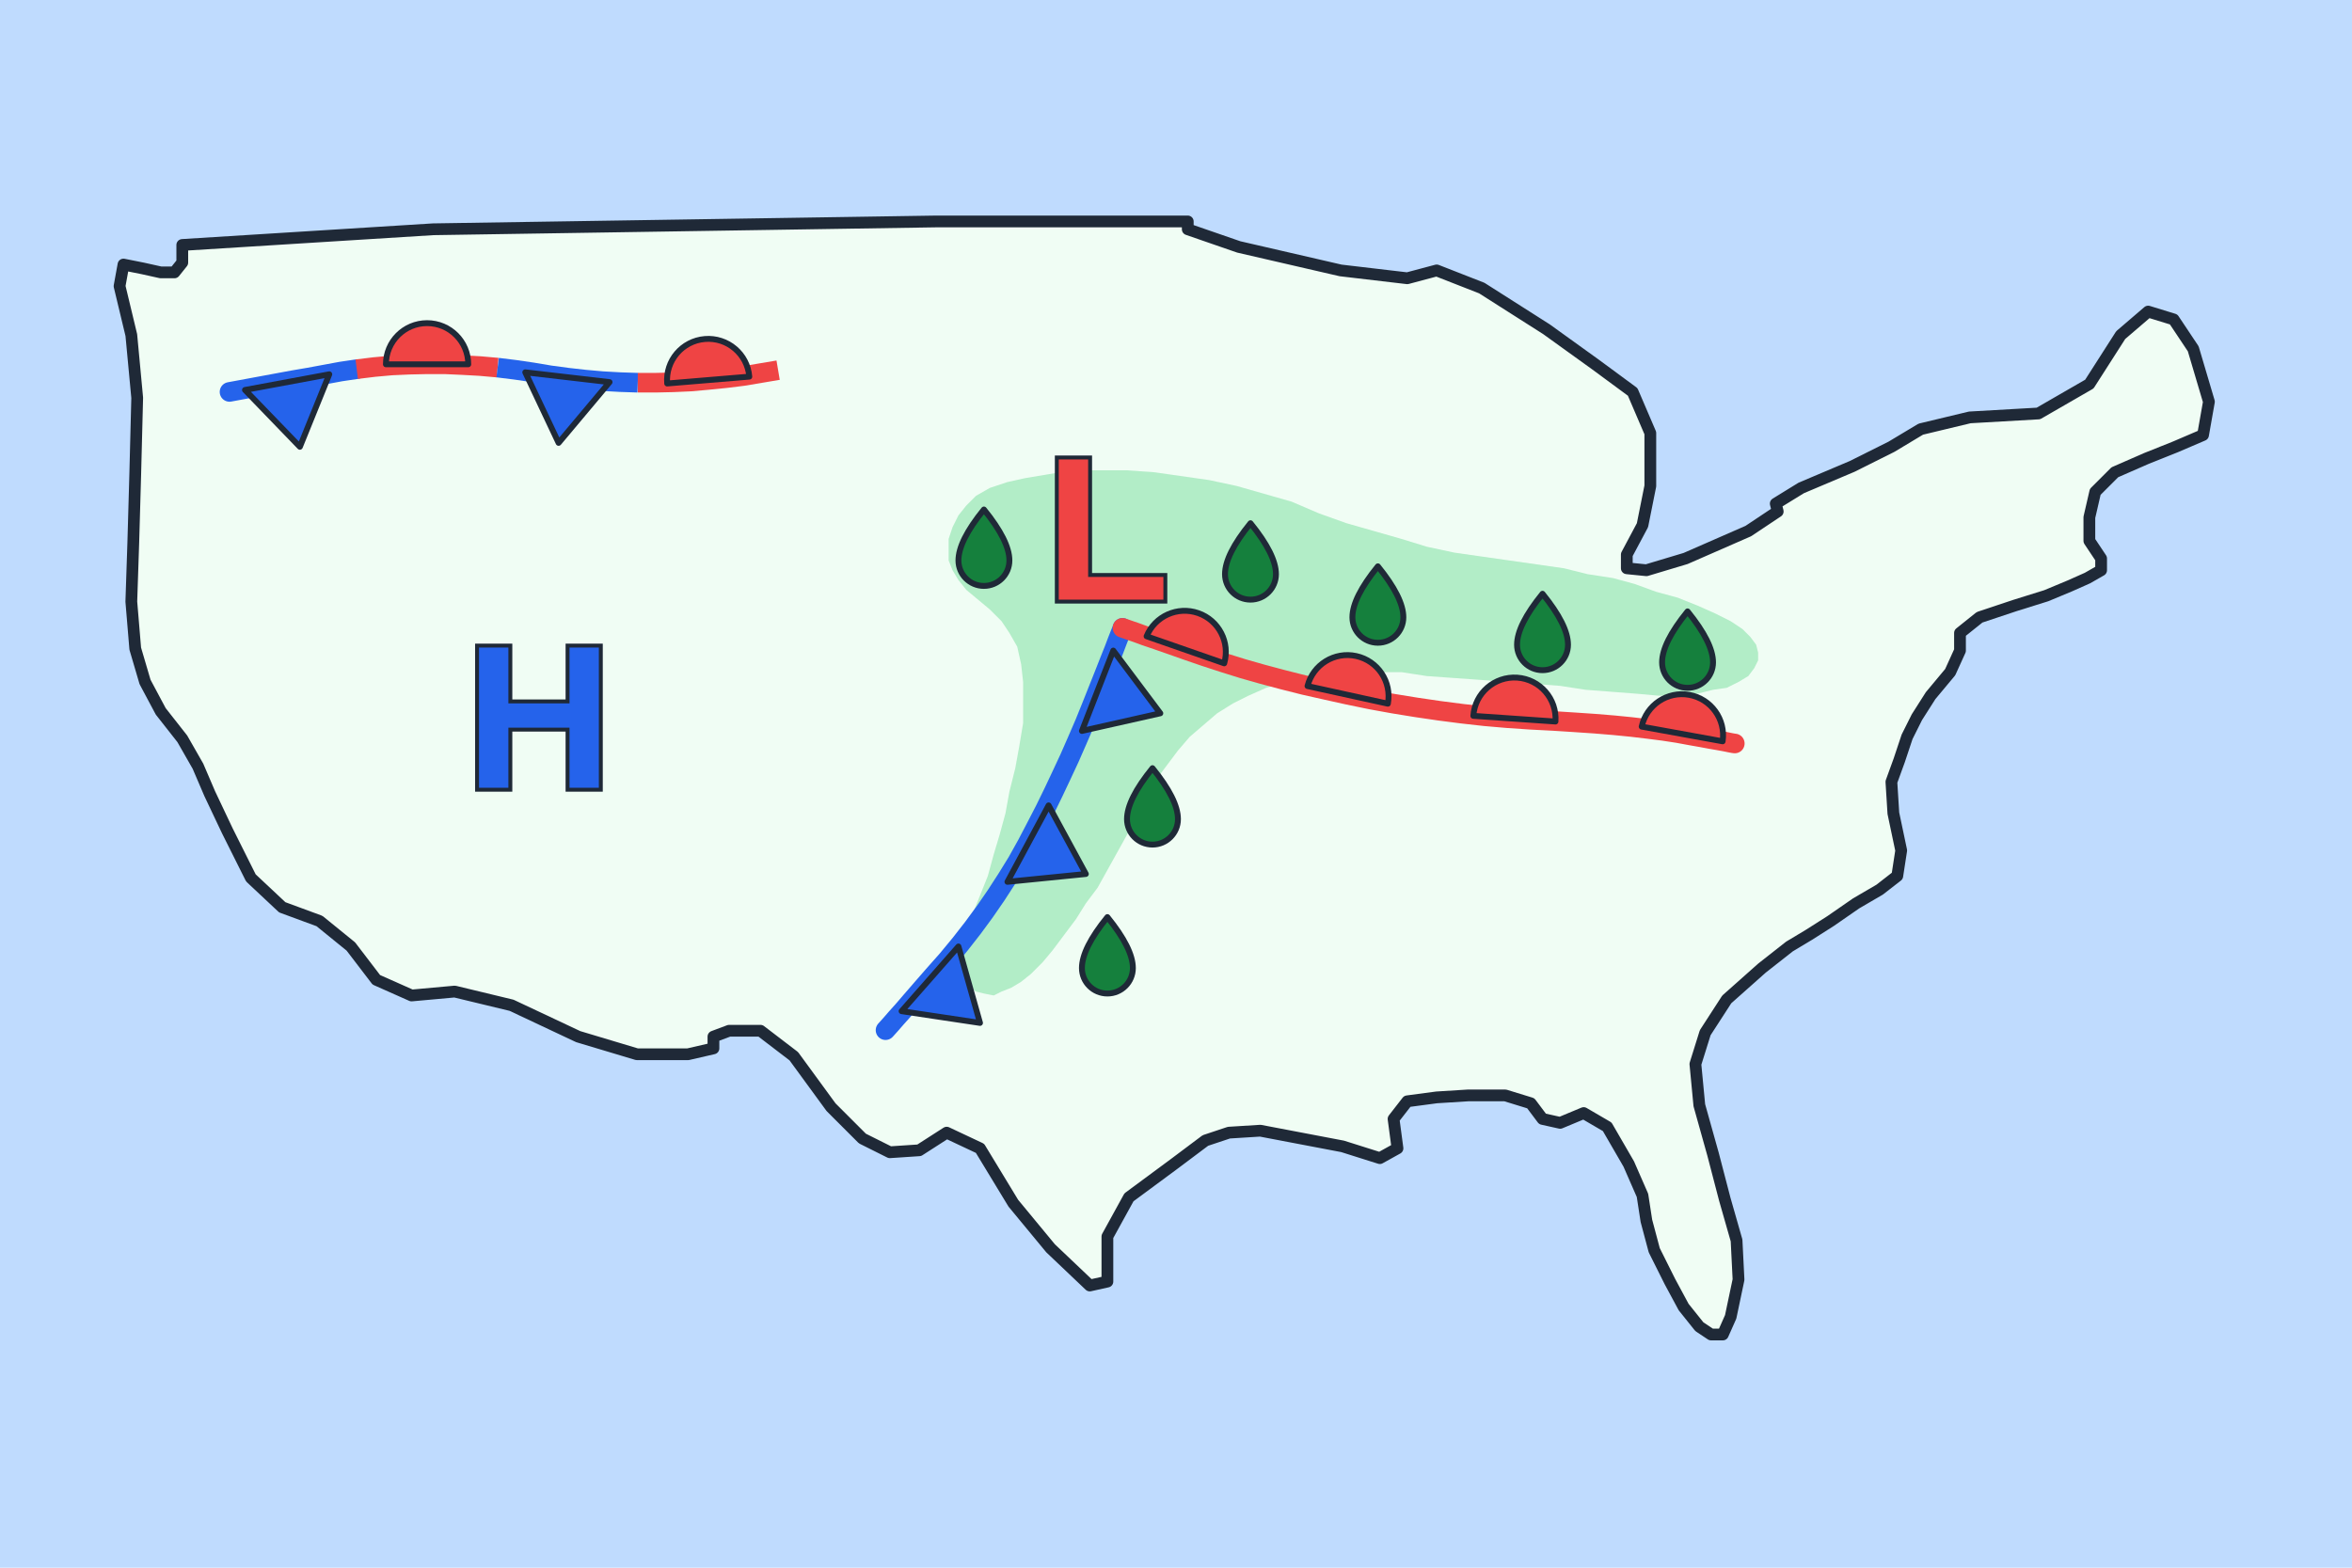
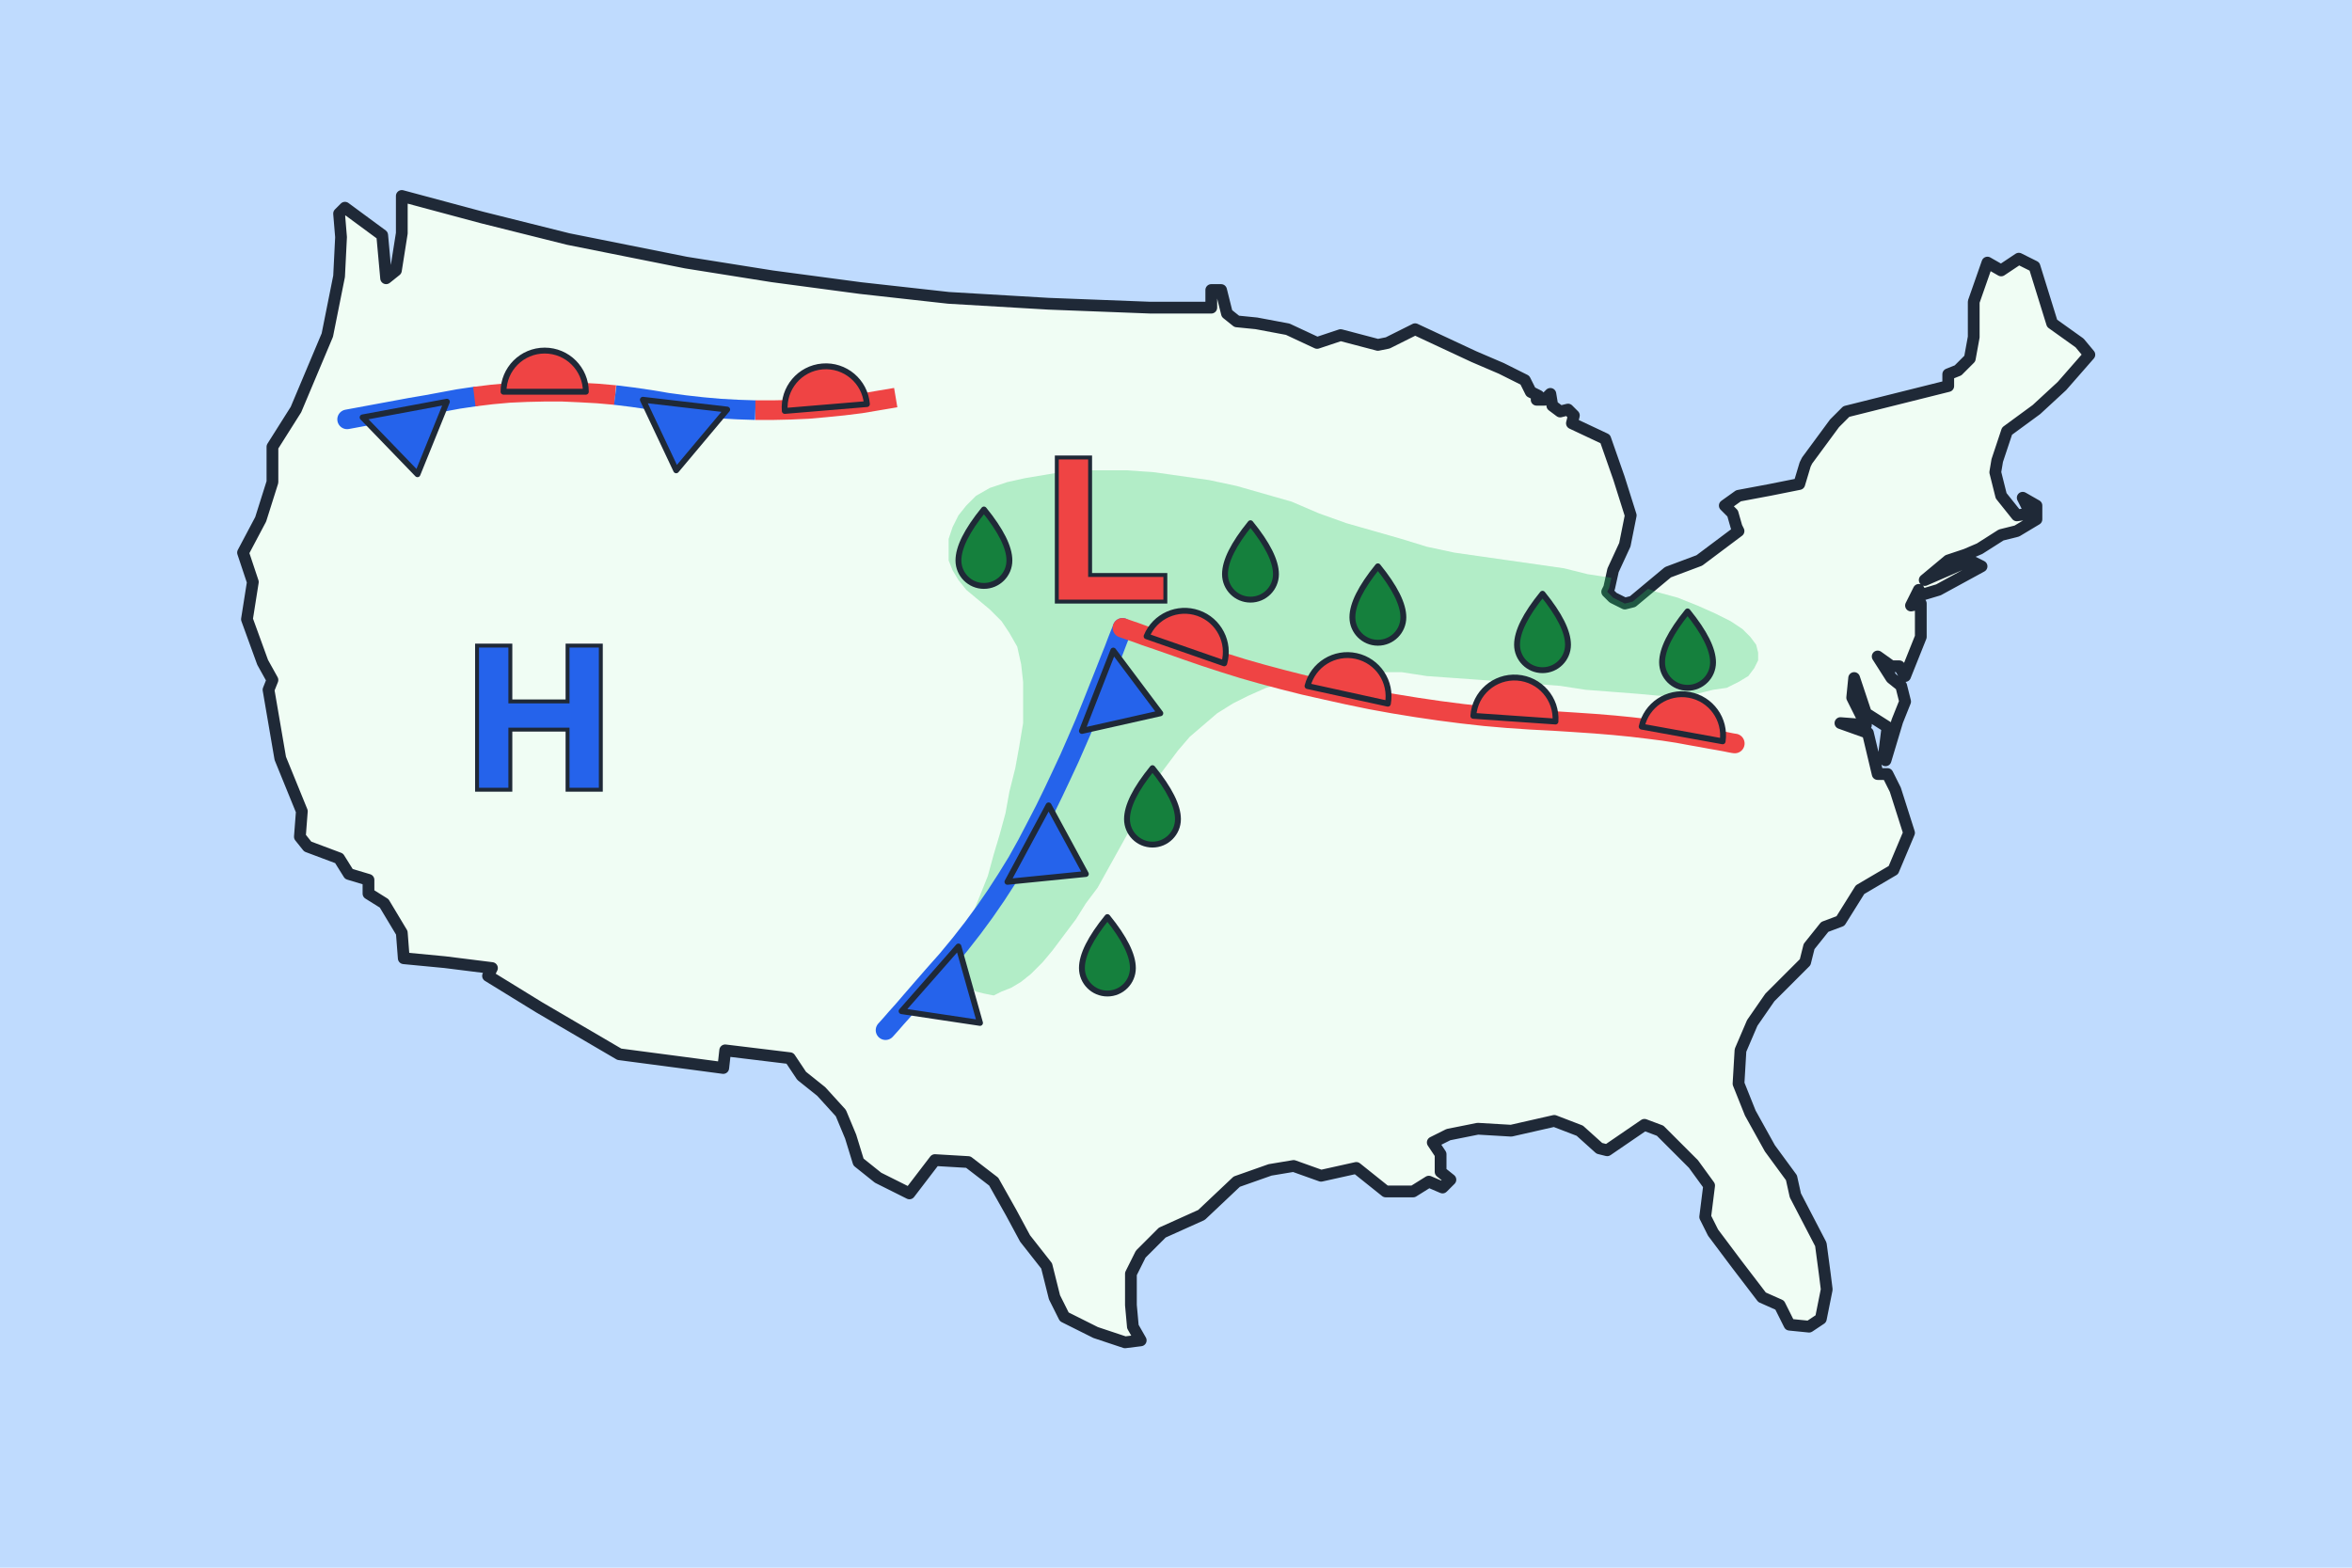
<svg xmlns="http://www.w3.org/2000/svg" viewBox="0 0 1200 800">
  <rect width="1200" height="800" fill="#bfdbfe" />
-   <path d="M61 146 L67 171 L70 203 L69 242 L68 277 L67 307 L69 331 L74 348 L82 363 L93 377 L101 391 L107 405 L116 424 L128 448 L144 463 L163 470 L179 483 L192 500 L210 508 L232 506 L261 513 L295 529 L325 538 L351 538 L364 535 L364 529 L372 526 L388 526 L405 539 L424 565 L440 581 L454 588 L469 587 L483 578 L500 586 L517 614 L536 637 L556 656 L565 654 L565 631 L576 611 L599 594 L615 582 L627 578 L643 577 L664 581 L685 585 L704 591 L713 586 L711 571 L718 562 L733 560 L749 559 L768 559 L781 563 L787 571 L796 573 L808 568 L820 575 L831 594 L838 610 L840 623 L844 638 L852 654 L859 667 L867 677 L873 681 L879 681 L883 672 L887 653 L886 633 L880 612 L874 589 L867 564 L865 543 L870 527 L881 510 L899 494 L913 483 L923 477 L934 470 L947 461 L959 454 L968 447 L970 434 L966 415 L965 399 L969 388 L973 376 L978 366 L985 355 L995 343 L1000 332 L1000 323 L1010 315 L1028 309 L1044 304 L1056 299 L1065 295 L1072 291 L1072 285 L1066 276 L1066 264 L1069 251 L1079 241 L1095 234 L1110 228 L1124 222 L1127 205 L1119 178 L1109 163 L1096 159 L1082 171 L1066 196 L1040 211 L1005 213 L980 219 L965 228 L945 238 L919 249 L906 257 L907 261 L892 271 L860 285 L840 291 L830 290 L830 283 L838 268 L842 248 L842 221 L833 200 L814 186 L789 168 L756 147 L733 138 L718 142 L684 138 L632 126 L606 117 L606 113 L478 113 L221 117 L93 125 L93 134 L89 139 L82 139 L73 137 L63 135 Z" fill="#f0fdf4" stroke="#1f2937" stroke-width="6" stroke-linejoin="round" />
-   <path d="M547 240 L561 240 L575 240 L589 241 L603 243 L617 245 L631 248 L645 252 L659 256 L673 262 L687 267 L701 271 L715 275 L728 279 L742 282 L756 284 L770 286 L784 288 L798 290 L810 293 L823 295 L834 298 L845 302 L856 305 L866 309 L875 313 L883 317 L889 321 L893 325 L896 329 L897 333 L897 337 L895 341 L892 345 L887 348 L881 351 L874 352 L866 354 L857 355 L846 355 L835 354 L822 353 L809 352 L796 350 L783 349 L769 348 L756 347 L742 346 L728 345 L715 343 L701 343 L689 343 L677 344 L666 346 L656 348 L646 351 L637 355 L629 359 L621 364 L614 370 L607 376 L601 383 L595 391 L589 399 L584 408 L580 417 L575 426 L570 435 L565 444 L560 453 L554 461 L549 469 L543 477 L537 485 L532 491 L526 497 L521 501 L516 504 L511 506 L507 508 L502 507 L498 506 L495 504 L493 501 L491 496 L491 490 L492 484 L494 476 L496 467 L500 457 L504 447 L507 436 L510 426 L513 415 L515 404 L518 392 L520 381 L522 369 L522 358 L522 348 L521 339 L519 330 L515 323 L511 317 L505 311 L499 306 L493 301 L489 296 L486 291 L484 286 L484 280 L484 275 L486 269 L489 263 L493 258 L498 253 L505 249 L514 246 L523 244 L535 242 Z" fill="#22c55e" opacity="0.3" />
-   <path d="M117.1 200.0 L125.2 198.5 L133.3 197.0 L141.4 195.5 L149.5 194.0 L157.7 192.6 L165.8 191.1 L173.9 189.6 L182.0 188.4" fill="none" stroke="#2563eb" stroke-width="10" stroke-linecap="round" />
-   <path d="M182.0 188.4 L191.0 187.3 L199.9 186.5 L208.9 186.1 L217.9 185.9 L226.9 185.9 L235.9 186.3 L244.9 186.8 L253.9 187.6" fill="none" stroke="#ef4444" stroke-width="10" stroke-linecap="butt" />
-   <path d="M253.9 187.6 L262.8 188.7 L271.7 190.0 L280.6 191.5 L289.5 192.7 L298.4 193.7 L307.4 194.5 L316.4 195.0 L325.4 195.3" fill="none" stroke="#2563eb" stroke-width="10" stroke-linecap="butt" />
-   <path d="M325.4 195.3 L334.4 195.3 L343.4 195.1 L352.4 194.7 L361.3 193.9 L370.3 193.0 L379.2 191.9 L388.1 190.4 L397.0 188.9" fill="none" stroke="#ef4444" stroke-width="10" stroke-linecap="butt" />
-   <path d="M125 199 L168 191 L153 228 Z" fill="#2563eb" stroke="#1f2937" stroke-width="3" stroke-linejoin="round" />
-   <path d="M196.9 185.9 A21 21 0 0 1 238.9 185.9 Z" fill="#ef4444" stroke="#1f2937" stroke-width="3" stroke-linejoin="round" />
-   <path d="M268 190 L311 195 L285 226 Z" fill="#2563eb" stroke="#1f2937" stroke-width="3" stroke-linejoin="round" />
-   <path d="M340.4 195.7 A21 21 0 0 1 382.3 192.2 Z" fill="#ef4444" stroke="#1f2937" stroke-width="3" stroke-linejoin="round" />
+   <defs>
+     <clipPath id="wx-land">
+       <path d="M205 100 L246 111 L290 122 L305 125 L350 134 L394 141 L439 147 L484 152 L535 155 L587 157 L618 157 L618 148 L623 148 L626 160 L631 164 L641 165 L657 168 L672 175 L684 171 L703 176 L708 175 L722 168 L737 175 L752 182 L766 188 L778 194 L781 200 L785 202 L784 204 L788 204 L791 201 L792 207 L796 210 L800 209 L803 212 L802 216 L819 224 L826 244 L832 263 L829 278 L823 291 L821 300 L820 302 L823 305 L829 308 L833 307 L851 292 L867 286 L887 271 L886 269 L884 262 L880 258 L887 253 L903 250 L918 247 L921 237 L922 235 L936 216 L942 210 L966 204 L994 197 L994 191 L999 189 L1005 183 L1007 172 L1007 154 L1014 134 L1021 138 L1030 132 L1038 136 L1047 165 L1061 175 L1066 181 L1052 197 L1039 209 L1024 220 L1019 235 L1018 241 L1021 253 L1029 263 L1036 262 L1032 254 L1039 258 L1039 265 L1029 271 L1021 273 L1010 280 L1003 283 L994 286 L982 296 L1005 286 L1011 289 L989 301 L979 304 L979 301 L975 309 L980 308 L980 325 L972 345 L969 340 L965 340 L958 335 L965 346 L970 350 L972 358 L968 368 L962 388 L961 387 L963 371 L952 364 L946 346 L945 356 L952 370 L939 369 L953 374 L958 395 L963 395 L967 403 L974 425 L966 444 L949 454 L939 470 L931 473 L923 483 L921 491 L903 509 L894 522 L888 536 L887 553 L893 568 L903 586 L914 601 L916 610 L929 635 L931 650 L932 658 L929 673 L923 677 L913 676 L908 666 L899 662 L886 645 L874 629 L870 621 L872 605 L864 594 L847 577 L839 574 L820 587 L816 586 L806 577 L793 572 L771 577 L754 576 L739 579 L731 583 L735 589 L735 598 L740 602 L736 606 L729 603 L721 608 L707 608 L692 596 L674 600 L660 595 L648 597 L631 603 L613 620 L593 629 L582 640 L577 650 L577 666 L578 677 L582 684 L574 685 L559 680 L543 672 L538 662 L534 646 L523 632 L516 619 L507 603 L494 593 L477 592 L464 609 L448 601 L438 593 L434 580 L429 568 L419 557 L409 549 L403 540 L370 536 L369 545 L354 543 L316 538 L275 514 L249 498 L251 494 L227 491 L206 489 L205 476 L196 461 L188 456 L188 449 L178 446 L173 438 L157 432 L153 427 L154 414 L143 387 L137 352 L139 347 L134 338 L126 316 L129 297 L124 282 L133 265 L139 246 L139 228 L151 209 L159 190 L167 171 L173 141 L174 121 L173 109 L176 106 L195 120 L197 142 L202 138 L205 119Z" />
+     </clipPath>
+   </defs>
+   <path d="M205 100 L246 111 L290 122 L305 125 L350 134 L394 141 L439 147 L484 152 L535 155 L587 157 L618 157 L618 148 L623 148 L626 160 L631 164 L641 165 L657 168 L672 175 L684 171 L703 176 L708 175 L722 168 L737 175 L752 182 L766 188 L778 194 L781 200 L785 202 L784 204 L788 204 L791 201 L792 207 L796 210 L800 209 L803 212 L802 216 L819 224 L826 244 L832 263 L829 278 L823 291 L821 300 L820 302 L823 305 L829 308 L833 307 L851 292 L867 286 L887 271 L886 269 L884 262 L880 258 L887 253 L903 250 L918 247 L921 237 L922 235 L936 216 L942 210 L966 204 L994 197 L994 191 L999 189 L1005 183 L1007 172 L1007 154 L1014 134 L1021 138 L1030 132 L1038 136 L1047 165 L1061 175 L1066 181 L1052 197 L1039 209 L1024 220 L1019 235 L1018 241 L1021 253 L1029 263 L1036 262 L1032 254 L1039 258 L1039 265 L1029 271 L1021 273 L1010 280 L1003 283 L994 286 L982 296 L1005 286 L1011 289 L989 301 L979 304 L979 301 L975 309 L980 308 L980 325 L972 345 L969 340 L965 340 L958 335 L965 346 L970 350 L972 358 L968 368 L962 388 L961 387 L963 371 L952 364 L946 346 L945 356 L952 370 L939 369 L953 374 L958 395 L963 395 L967 403 L974 425 L966 444 L949 454 L939 470 L931 473 L923 483 L921 491 L903 509 L894 522 L888 536 L887 553 L893 568 L903 586 L914 601 L916 610 L929 635 L931 650 L932 658 L929 673 L923 677 L913 676 L908 666 L899 662 L886 645 L874 629 L870 621 L872 605 L864 594 L847 577 L839 574 L820 587 L816 586 L806 577 L793 572 L771 577 L754 576 L739 579 L731 583 L735 589 L735 598 L740 602 L736 606 L729 603 L721 608 L707 608 L692 596 L674 600 L660 595 L648 597 L631 603 L613 620 L593 629 L582 640 L577 650 L577 666 L578 677 L582 684 L574 685 L559 680 L543 672 L538 662 L534 646 L523 632 L516 619 L507 603 L494 593 L477 592 L464 609 L448 601 L438 593 L434 580 L429 568 L419 557 L409 549 L403 540 L370 536 L369 545 L354 543 L316 538 L275 514 L249 498 L251 494 L227 491 L206 489 L205 476 L196 461 L188 456 L188 449 L178 446 L173 438 L157 432 L153 427 L154 414 L143 387 L137 352 L139 347 L134 338 L126 316 L129 297 L124 282 L133 265 L139 246 L139 228 L151 209 L159 190 L167 171 L173 141 L174 121 L173 109 L176 106 L195 120 L197 142 L202 138 L205 119Z" fill="#f0fdf4" stroke="#1f2937" stroke-width="6" stroke-linejoin="round" />
+   <path clip-path="url(#wx-land)" d="M547 240 L561 240 L575 240 L589 241 L603 243 L617 245 L631 248 L645 252 L659 256 L673 262 L687 267 L701 271 L715 275 L728 279 L742 282 L756 284 L770 286 L784 288 L798 290 L810 293 L823 295 L834 298 L845 302 L856 305 L866 309 L875 313 L883 317 L889 321 L893 325 L896 329 L897 333 L897 337 L895 341 L892 345 L887 348 L881 351 L874 352 L866 354 L857 355 L846 355 L835 354 L822 353 L809 352 L796 350 L783 349 L769 348 L756 347 L742 346 L728 345 L715 343 L701 343 L689 343 L677 344 L666 346 L656 348 L646 351 L637 355 L629 359 L621 364 L614 370 L607 376 L601 383 L595 391 L589 399 L584 408 L580 417 L575 426 L570 435 L565 444 L560 453 L554 461 L549 469 L543 477 L537 485 L532 491 L526 497 L521 501 L516 504 L511 506 L507 508 L502 507 L498 506 L495 504 L493 501 L491 496 L491 490 L492 484 L494 476 L496 467 L500 457 L504 447 L507 436 L510 426 L513 415 L515 404 L518 392 L520 381 L522 369 L522 358 L522 348 L521 339 L519 330 L515 323 L511 317 L505 311 L499 306 L493 301 L489 296 L486 291 L484 286 L484 280 L484 275 L486 269 L489 263 L493 258 L498 253 L505 249 L514 246 L523 244 L535 242 Z" fill="#22c55e" opacity="0.3" />
+   <path transform="translate(60 14)" d="M117.1 200.0 L125.2 198.5 L133.3 197.0 L141.4 195.5 L149.5 194.0 L157.7 192.6 L165.8 191.1 L173.9 189.6 L182.0 188.4" fill="none" stroke="#2563eb" stroke-width="10" stroke-linecap="round" />
+   <path transform="translate(60 14)" d="M182.0 188.4 L191.0 187.3 L199.9 186.5 L208.9 186.1 L217.9 185.9 L226.9 185.9 L235.9 186.3 L244.9 186.8 L253.9 187.6" fill="none" stroke="#ef4444" stroke-width="10" stroke-linecap="butt" />
+   <path transform="translate(60 14)" d="M253.9 187.6 L262.8 188.7 L271.7 190.0 L280.6 191.5 L289.5 192.7 L298.4 193.7 L307.4 194.5 L316.4 195.0 L325.4 195.3" fill="none" stroke="#2563eb" stroke-width="10" stroke-linecap="butt" />
+   <path transform="translate(60 14)" d="M325.4 195.3 L334.4 195.3 L343.4 195.1 L352.4 194.7 L361.3 193.9 L370.3 193.0 L379.2 191.9 L388.1 190.4 L397.0 188.9" fill="none" stroke="#ef4444" stroke-width="10" stroke-linecap="butt" />
+   <path transform="translate(60 14)" d="M125 199 L168 191 L153 228 Z" fill="#2563eb" stroke="#1f2937" stroke-width="3" stroke-linejoin="round" />
+   <path transform="translate(60 14)" d="M196.9 185.9 A21 21 0 0 1 238.9 185.9 Z" fill="#ef4444" stroke="#1f2937" stroke-width="3" stroke-linejoin="round" />
+   <path transform="translate(60 14)" d="M268 190 L311 195 L285 226 Z" fill="#2563eb" stroke="#1f2937" stroke-width="3" stroke-linejoin="round" />
+   <path transform="translate(60 14)" d="M340.4 195.7 A21 21 0 0 1 382.3 192.2 Z" fill="#ef4444" stroke="#1f2937" stroke-width="3" stroke-linejoin="round" />
  <path d="M572.7 320.4 L572.3 321.5 L571.4 323.7 L570.1 327.0 L568.4 331.5 L566.2 337.0 L563.6 343.6 L560.5 351.4 L557.0 360.2 L553.4 369.1 L549.6 377.9 L545.7 386.8 L541.6 395.6 L537.4 404.5 L533.1 413.3 L528.5 422.2 L523.9 431.0 L519.0 439.8 L513.7 448.4 L508.2 456.9 L502.4 465.3 L496.3 473.6 L489.9 481.8 L483.2 489.9 L476.2 497.8 L470.1 504.8 L464.9 510.8 L460.6 515.8 L457.1 519.7 L454.5 522.7 L452.7 524.7 L451.8 525.7" fill="none" stroke="#2563eb" stroke-width="10" stroke-linecap="round" stroke-linejoin="round" />
  <path d="M568 332 L552 373 L592 364 Z" fill="#2563eb" stroke="#1f2937" stroke-width="3" stroke-linejoin="round" />
  <path d="M535 411 L514 450 L554 446 Z" fill="#2563eb" stroke="#1f2937" stroke-width="3" stroke-linejoin="round" />
  <path d="M489 483 L460 516 L500 522 Z" fill="#2563eb" stroke="#1f2937" stroke-width="3" stroke-linejoin="round" />
  <path d="M572.7 320.4 L573.9 320.8 L576.2 321.6 L579.7 322.8 L584.3 324.5 L590.2 326.5 L597.1 328.9 L605.3 331.8 L614.6 335.0 L624.1 338.1 L634.0 341.2 L644.2 344.1 L654.7 346.9 L665.4 349.6 L676.5 352.1 L687.8 354.6 L699.4 357.0 L711.0 359.1 L722.7 361.0 L734.3 362.7 L745.9 364.2 L757.5 365.5 L769.1 366.5 L780.8 367.3 L792.4 367.9 L803.4 368.6 L813.7 369.3 L823.4 370.1 L832.5 371.0 L840.9 372.0 L848.7 373.0 L855.9 374.1 L862.4 375.3 L868.1 376.3 L872.9 377.2 L877.0 377.9 L880.3 378.5 L882.7 379.0 L884.3 379.3 L885.1 379.4" fill="none" stroke="#ef4444" stroke-width="10" stroke-linecap="round" stroke-linejoin="round" />
  <path d="M585.0 324.7 A21 21 0 0 1 624.6 338.5 Z" fill="#ef4444" stroke="#1f2937" stroke-width="3" stroke-linejoin="round" />
  <path d="M667.1 350.1 A21 21 0 0 1 708.1 359.1 Z" fill="#ef4444" stroke="#1f2937" stroke-width="3" stroke-linejoin="round" />
  <path d="M751.7 365.3 A21 21 0 0 1 793.6 368.2 Z" fill="#ef4444" stroke="#1f2937" stroke-width="3" stroke-linejoin="round" />
  <path d="M837.6 370.8 A21 21 0 0 1 878.9 378.3 Z" fill="#ef4444" stroke="#1f2937" stroke-width="3" stroke-linejoin="round" />
  <path d="M0 -20 Q13 -4 13 6 A13 13 0 0 1 -13 6 Q-13 -4 0 -20 Z" transform="translate(638 287)" fill="#15803d" stroke="#1f2937" stroke-width="3" stroke-linejoin="round" />
  <path d="M0 -20 Q13 -4 13 6 A13 13 0 0 1 -13 6 Q-13 -4 0 -20 Z" transform="translate(703 309)" fill="#15803d" stroke="#1f2937" stroke-width="3" stroke-linejoin="round" />
  <path d="M0 -20 Q13 -4 13 6 A13 13 0 0 1 -13 6 Q-13 -4 0 -20 Z" transform="translate(502 280)" fill="#15803d" stroke="#1f2937" stroke-width="3" stroke-linejoin="round" />
  <path d="M0 -20 Q13 -4 13 6 A13 13 0 0 1 -13 6 Q-13 -4 0 -20 Z" transform="translate(588 412)" fill="#15803d" stroke="#1f2937" stroke-width="3" stroke-linejoin="round" />
  <path d="M0 -20 Q13 -4 13 6 A13 13 0 0 1 -13 6 Q-13 -4 0 -20 Z" transform="translate(565 488)" fill="#15803d" stroke="#1f2937" stroke-width="3" stroke-linejoin="round" />
  <path d="M0 -20 Q13 -4 13 6 A13 13 0 0 1 -13 6 Q-13 -4 0 -20 Z" transform="translate(787 323)" fill="#15803d" stroke="#1f2937" stroke-width="3" stroke-linejoin="round" />
  <path d="M0 -20 Q13 -4 13 6 A13 13 0 0 1 -13 6 Q-13 -4 0 -20 Z" transform="translate(861 332)" fill="#15803d" stroke="#1f2937" stroke-width="3" stroke-linejoin="round" />
  <g font-family="Arial, Helvetica, sans-serif" font-weight="700" font-size="104" text-anchor="middle" stroke="#1f2937" stroke-width="4" paint-order="stroke">
    <text x="565" y="306" fill="#ef4444">L</text>
    <text x="275" y="402" fill="#2563eb">H</text>
  </g>
</svg>
